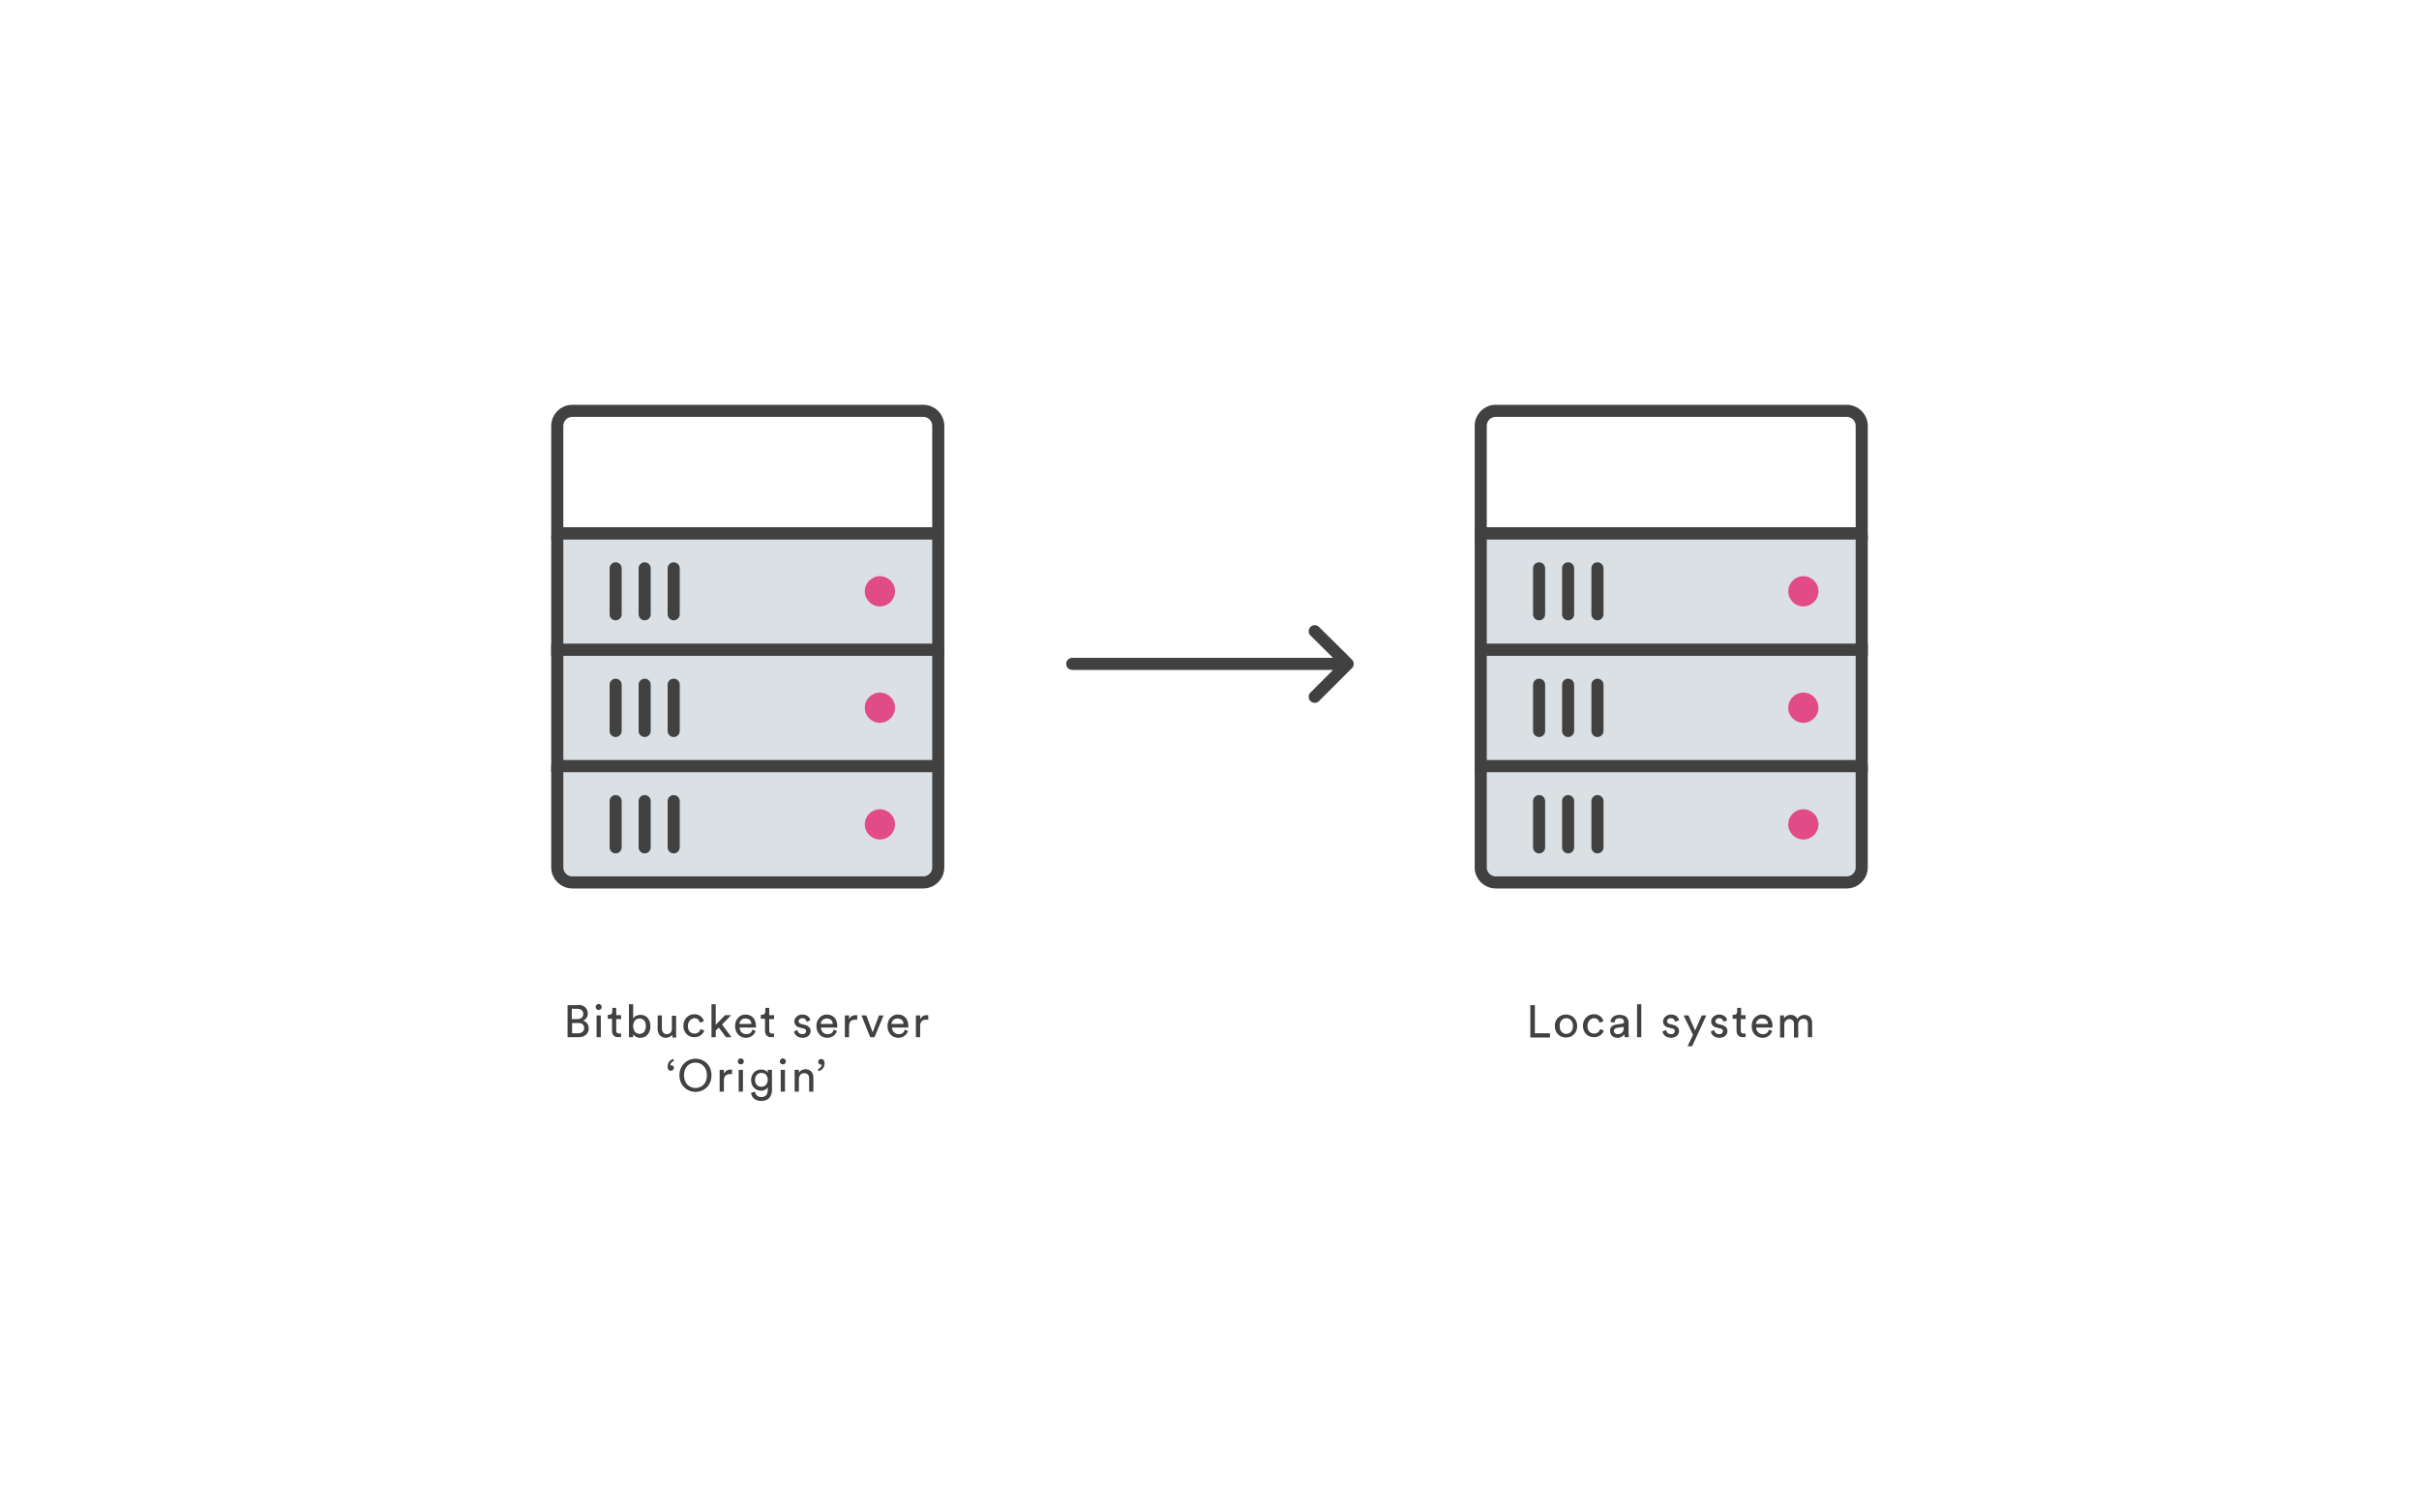
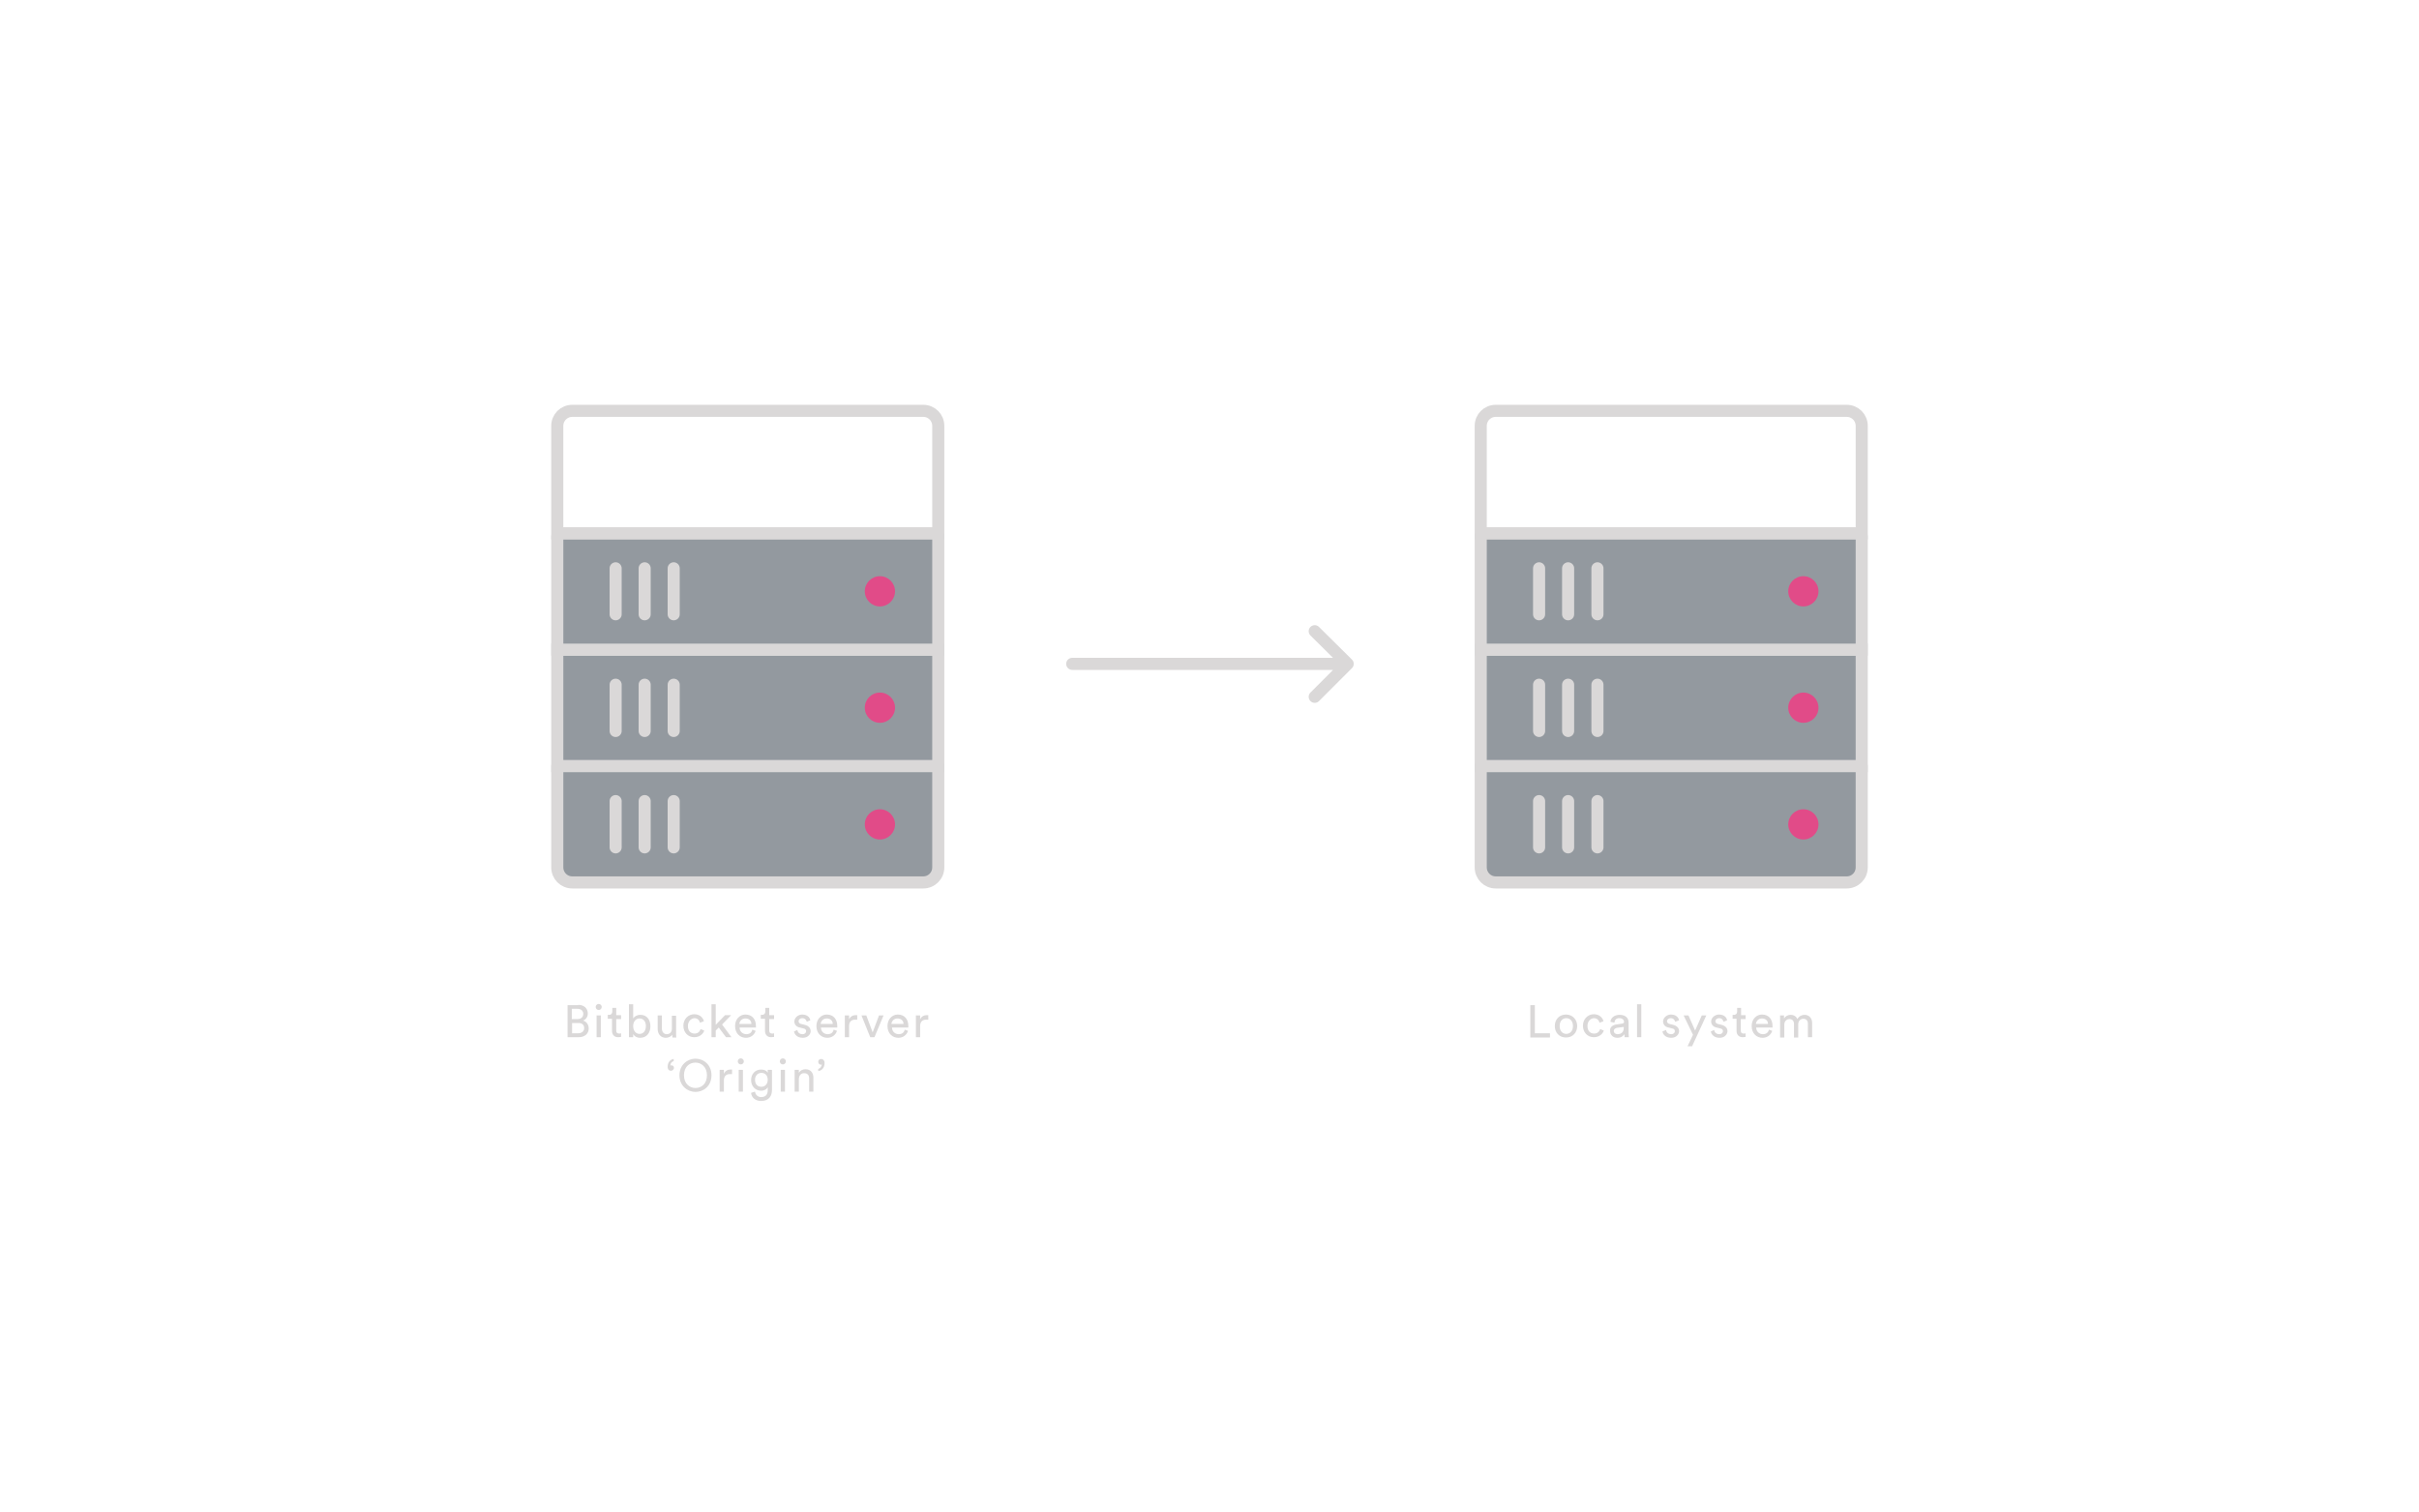
<svg xmlns="http://www.w3.org/2000/svg" id="Layer_1" viewBox="0 0 800 500">
-   <style>.st0{fill:#DBE0E4;stroke:#414141;stroke-width:4;stroke-linecap:round;stroke-linejoin:round;stroke-miterlimit:10;} .st1{fill:#DBE0E4;stroke:#414141;stroke-width:4;stroke-miterlimit:10;} .st2{fill:none;stroke:#414141;stroke-width:4;stroke-linecap:round;stroke-miterlimit:10;} .st3{fill:none;stroke:#414141;stroke-width:4;stroke-miterlimit:10;} .st4{fill:#E14B88;} .st5{fill:none;stroke:#414141;stroke-width:4;stroke-linecap:round;stroke-linejoin:round;stroke-miterlimit:10;} .st6{fill:#414141;}</style>
+   <style>
+ .st0 {
+   fill: #93999f;
+   stroke: #dad8d8;
+   stroke-width: 4;
+   stroke-linecap: round;
+   stroke-linejoin: round;
+   stroke-miterlimit: 10;
+ }
+ .st1 {
+   fill: #93999f;
+   stroke: #dad8d8;
+   stroke-width: 4;
+   stroke-miterlimit: 10;
+ }
+ .st2 {
+   fill: none;
+   stroke: #dad8d8;
+   stroke-width: 4;
+   stroke-linecap: round;
+   stroke-miterlimit: 10;
+ }
+ .st3 {
+   fill: none;
+   stroke: #dad8d8;
+   stroke-width: 4;
+   stroke-miterlimit: 10;
+ }
+ .st4 {
+   fill: #e14b88;
+ }
+ .st5 {
+   fill: none;
+   stroke: #dad8d8;
+   stroke-width: 4;
+   stroke-linecap: round;
+   stroke-linejoin: round;
+   stroke-miterlimit: 10;
+ }
+ .st6 {
+   fill: #dad8d8;
+ }
+ </style>
  <path class="st0" d="M610.7,291.9h-116c-2.8,0-5-2.2-5-5v-33.5h126v33.5C615.7,289.7,613.5,291.9,610.7,291.9z" />
  <path class="st1" d="M489.7 214.9H615.7V253.4H489.7z" />
  <path class="st2" d="M509 226.5L509 241.8" />
  <path class="st2" d="M528.3 226.5L528.3 241.8" />
  <path class="st2" d="M518.6 226.5L518.6 241.8" />
  <path class="st1" d="M615.7,214.9h-126v-37.5c0-0.6,0.4-1,1-1h124c0.6,0,1,0.4,1,1V214.9z" />
  <path class="st3" d="M494.7,135.9h116c2.8,0,5,2.2,5,5v35.5h-126v-35.5C489.7,138.1,491.9,135.9,494.7,135.9z" />
  <circle class="st4" cx="596.4" cy="272.7" r="5" />
  <path class="st2" d="M509 265L509 280.3" />
  <path class="st2" d="M528.3 265L528.3 280.3" />
  <path class="st2" d="M518.6 265L518.6 280.3" />
  <circle class="st4" cx="596.4" cy="234.1" r="5" />
  <path class="st2" d="M509 188L509 203.2" />
  <path class="st2" d="M528.3 188L528.3 203.2" />
  <path class="st2" d="M518.6 188L518.6 203.2" />
  <circle class="st4" cx="596.4" cy="195.6" r="5" />
  <path class="st5" d="M443.8,219.6h-89.2 M434.8,208.8l10.9,10.8l-10.9,10.9" />
  <path class="st6" d="M191.2,332.4c2,0,3.2,1.2,3.2,2.9c0,1.1-0.7,2-1.6,2.3c1.2,0.3,1.9,1.4,1.9,2.6c0,1.7-1.3,2.9-3.3,2.9h-3.7 v-10.6H191.2z M191,337.1c1.2,0,1.9-0.7,1.9-1.7c0-1-0.7-1.7-2-1.7h-1.8v3.4H191z M191.2,341.8c1.2,0,2-0.7,2-1.7 c0-1-0.6-1.7-1.9-1.7h-2.1v3.4H191.2z" />
  <path class="st6" d="M198,332.1c0.6,0,1,0.5,1,1c0,0.6-0.5,1-1,1c-0.6,0-1-0.5-1-1C197,332.5,197.5,332.1,198,332.1z M197.3,343.1 v-7.2h1.4v7.2H197.3z" />
  <path class="st6" d="M203.8,335.8h1.6v1.3h-1.6v3.8c0,0.7,0.3,1,1,1c0.2,0,0.4,0,0.6-0.1v1.2c-0.1,0-0.5,0.1-1,0.1 c-1.2,0-2-0.8-2-2.1v-4H201v-1.3h0.4c0.8,0,1.1-0.5,1.1-1.1v-1.2h1.3V335.8z" />
  <path class="st6" d="M208,343.1v-10.9h1.4v4.7c0.3-0.6,1.2-1.2,2.4-1.2c2.2,0,3.3,1.7,3.3,3.8c0,2.1-1.2,3.8-3.4,3.8 c-1.1,0-1.9-0.5-2.3-1.2v1H208z M211.5,336.9c-1.2,0-2.1,1-2.1,2.5c0,1.6,0.9,2.6,2.1,2.6c1.3,0,2.1-1,2.1-2.6 C213.6,337.9,212.8,336.9,211.5,336.9z" />
  <path class="st6" d="M220.2,343.3c-1.7,0-2.7-1.3-2.7-2.9v-4.5h1.4v4.3c0,1,0.5,1.9,1.6,1.9c1.1,0,1.7-0.8,1.7-1.8v-4.3h1.4v5.9 c0,0.6,0,1.1,0.1,1.3h-1.3c0-0.2-0.1-0.6-0.1-0.9C221.9,342.9,221,343.3,220.2,343.3z" />
  <path class="st6" d="M227.5,339.4c0,1.7,1,2.5,2.2,2.5c1.3,0,1.8-0.9,2-1.5l1.2,0.5c-0.3,1-1.4,2.2-3.3,2.2 c-2.1,0-3.6-1.6-3.6-3.8c0-2.2,1.6-3.8,3.6-3.8c1.9,0,2.9,1.2,3.2,2.3l-1.3,0.5c-0.2-0.7-0.7-1.5-1.9-1.5 C228.6,336.9,227.5,337.8,227.5,339.4z" />
  <path class="st6" d="M238.8,338.9l3.1,4.2h-1.8l-2.4-3.2l-1,1v2.2h-1.4v-10.9h1.4v6.8l3.1-3.2h2L238.8,338.9z" />
  <path class="st6" d="M249.9,341c-0.4,1.3-1.6,2.3-3.2,2.3c-1.9,0-3.6-1.4-3.6-3.9c0-2.3,1.6-3.8,3.4-3.8c2.2,0,3.5,1.5,3.5,3.8 c0,0.2,0,0.4,0,0.5h-5.4c0,1.3,1,2.2,2.2,2.2c1.2,0,1.8-0.6,2-1.5L249.9,341z M248.5,338.7c0-1-0.7-1.8-2-1.8 c-1.2,0-1.9,0.9-2,1.8H248.5z" />
  <path class="st6" d="M254.4,335.8h1.6v1.3h-1.6v3.8c0,0.7,0.3,1,1,1c0.2,0,0.4,0,0.6-0.1v1.2c-0.1,0-0.5,0.1-1,0.1 c-1.2,0-2-0.8-2-2.1v-4h-1.4v-1.3h0.4c0.8,0,1.1-0.5,1.1-1.1v-1.2h1.3V335.8z" />
  <path class="st6" d="M263.7,340.7c0.1,0.8,0.7,1.4,1.7,1.4c0.8,0,1.2-0.5,1.2-1c0-0.5-0.3-0.8-0.9-0.9l-1.2-0.3 c-1.1-0.2-1.8-1-1.8-2c0-1.2,1.2-2.3,2.6-2.3c2,0,2.6,1.3,2.7,1.9l-1.2,0.5c-0.1-0.4-0.4-1.2-1.5-1.2c-0.7,0-1.2,0.5-1.2,1 c0,0.4,0.3,0.8,0.8,0.9l1.2,0.3c1.3,0.3,2,1.1,2,2.1c0,1-0.9,2.2-2.6,2.2c-2,0-2.8-1.3-2.9-2.1L263.7,340.7z" />
  <path class="st6" d="M276.8,341c-0.4,1.3-1.6,2.3-3.2,2.3c-1.9,0-3.6-1.4-3.6-3.9c0-2.3,1.6-3.8,3.4-3.8c2.2,0,3.5,1.5,3.5,3.8 c0,0.2,0,0.4,0,0.5h-5.4c0,1.3,1,2.2,2.2,2.2c1.2,0,1.8-0.6,2-1.5L276.8,341z M275.4,338.7c0-1-0.7-1.8-2-1.8 c-1.2,0-1.9,0.9-2,1.8H275.4z" />
  <path class="st6" d="M283.4,337.3c-0.2,0-0.4,0-0.6,0c-1.2,0-2,0.6-2,2.2v3.6h-1.4v-7.2h1.4v1.3c0.5-1.1,1.4-1.4,2.2-1.4 c0.2,0,0.4,0,0.5,0V337.3z" />
  <path class="st6" d="M289.2,343.1h-1.4l-2.9-7.2h1.6l2.1,5.6l2.1-5.6h1.5L289.2,343.1z" />
  <path class="st6" d="M300.3,341c-0.4,1.3-1.6,2.3-3.2,2.3c-1.9,0-3.6-1.4-3.6-3.9c0-2.3,1.6-3.8,3.4-3.8c2.2,0,3.5,1.5,3.5,3.8 c0,0.2,0,0.4,0,0.5h-5.4c0,1.3,1,2.2,2.2,2.2c1.2,0,1.8-0.6,2-1.5L300.3,341z M298.8,338.7c0-1-0.7-1.8-2-1.8 c-1.2,0-1.9,0.9-2,1.8H298.8z" />
  <path class="st6" d="M306.9,337.3c-0.2,0-0.4,0-0.6,0c-1.2,0-2,0.6-2,2.2v3.6h-1.4v-7.2h1.4v1.3c0.5-1.1,1.4-1.4,2.2-1.4 c0.2,0,0.4,0,0.5,0V337.3z" />
  <path class="st6" d="M221.9,354.2c-0.6,0-1.1-0.4-1.1-1.3c0-1.8,1.2-2.5,2-2.6v0.7c-0.7,0.2-1.1,0.8-1.1,1.5c0,0,0.2-0.1,0.3-0.1 c0.5,0,0.9,0.3,0.9,0.9C222.8,353.8,222.4,354.2,221.9,354.2z" />
  <path class="st6" d="M230,350.2c2.7,0,5.3,2,5.3,5.5c0,3.6-2.7,5.5-5.3,5.5s-5.3-2-5.3-5.5C224.7,352.2,227.4,350.2,230,350.2z M230,359.9c2,0,3.8-1.4,3.8-4.2c0-2.8-1.9-4.2-3.8-4.2c-2,0-3.8,1.4-3.8,4.2C226.2,358.5,228.1,359.9,230,359.9z" />
  <path class="st6" d="M242,355.3c-0.2,0-0.4,0-0.6,0c-1.2,0-2,0.6-2,2.2v3.6H238v-7.2h1.4v1.3c0.5-1.1,1.4-1.4,2.2-1.4 c0.2,0,0.4,0,0.5,0V355.3z" />
  <path class="st6" d="M245,350.1c0.6,0,1,0.5,1,1c0,0.6-0.5,1-1,1c-0.6,0-1-0.5-1-1C244,350.5,244.4,350.1,245,350.1z M244.3,361.1 v-7.2h1.4v7.2H244.3z" />
  <path class="st6" d="M249.7,361.1c0.1,1,0.9,1.8,2,1.8c1.5,0,2.2-0.8,2.2-2.3v-1c-0.3,0.7-1.1,1.2-2.2,1.2c-1.9,0-3.3-1.5-3.3-3.5 c0-2,1.3-3.5,3.3-3.5c1.1,0,1.9,0.4,2.2,1.1v-1h1.4v6.7c0,1.8-0.9,3.6-3.6,3.6c-1.8,0-3.2-1.1-3.3-2.7L249.7,361.1z M253.9,357.2 c0-1.4-0.8-2.3-2.1-2.3c-1.2,0-2.1,0.9-2.1,2.3c0,1.4,0.8,2.3,2.1,2.3C253,359.5,253.9,358.6,253.9,357.2z" />
  <path class="st6" d="M258.9,350.1c0.6,0,1,0.5,1,1c0,0.6-0.5,1-1,1c-0.6,0-1-0.5-1-1C257.9,350.5,258.4,350.1,258.9,350.1z M258.2,361.1v-7.2h1.4v7.2H258.2z" />
  <path class="st6" d="M264.2,361.1h-1.4v-7.2h1.4v1c0.5-0.9,1.4-1.2,2.2-1.2c1.7,0,2.6,1.2,2.6,2.8v4.6h-1.4v-4.3 c0-1-0.4-1.8-1.7-1.8c-1.1,0-1.7,0.9-1.7,2V361.1z" />
  <path class="st6" d="M271.6,350.3c0.6,0,1.1,0.5,1.1,1.3c0,1.9-1.2,2.6-2.1,2.7v-0.7c0.7-0.2,1.1-0.8,1.2-1.5c0,0-0.1,0.1-0.3,0.1 c-0.5,0-0.9-0.4-0.9-1C270.6,350.7,271,350.3,271.6,350.3z" />
  <path class="st6" d="M506.1,343.1v-10.6h1.5v9.3h5v1.4H506.1z" />
  <path class="st6" d="M521.6,339.4c0,2.2-1.5,3.8-3.7,3.8s-3.7-1.6-3.7-3.8c0-2.2,1.5-3.8,3.7-3.8S521.6,337.3,521.6,339.4z M520.2,339.4c0-1.7-1-2.6-2.2-2.6s-2.2,0.9-2.2,2.6c0,1.7,1,2.6,2.2,2.6S520.2,341.1,520.2,339.4z" />
  <path class="st6" d="M525,339.4c0,1.7,1,2.5,2.2,2.5c1.3,0,1.8-0.9,2-1.5l1.2,0.5c-0.3,1-1.4,2.2-3.3,2.2c-2.1,0-3.6-1.6-3.6-3.8 c0-2.2,1.6-3.8,3.6-3.8c1.9,0,2.9,1.2,3.2,2.3l-1.3,0.5c-0.2-0.7-0.7-1.5-1.9-1.5C526,336.9,525,337.8,525,339.4z" />
  <path class="st6" d="M534.5,338.9l2-0.3c0.4-0.1,0.6-0.3,0.6-0.5c0-0.7-0.5-1.3-1.6-1.3c-1,0-1.5,0.6-1.6,1.5l-1.3-0.3 c0.1-1.4,1.4-2.3,3-2.3c2.2,0,3,1.2,3,2.6v3.6c0,0.6,0.1,1,0.1,1.2h-1.4c0-0.2-0.1-0.5-0.1-1c-0.3,0.5-1,1.2-2.3,1.2 c-1.5,0-2.4-1-2.4-2.2C532.3,339.8,533.3,339.1,534.5,338.9z M537,340v-0.3l-2.2,0.3c-0.6,0.1-1.1,0.4-1.1,1.1c0,0.5,0.5,1,1.2,1 C536.1,342.1,537,341.5,537,340z" />
  <path class="st6" d="M541.4,343.1v-10.9h1.4v10.9H541.4z" />
  <path class="st6" d="M551,340.7c0.1,0.8,0.7,1.4,1.7,1.4c0.8,0,1.2-0.5,1.2-1c0-0.5-0.3-0.8-0.9-0.9l-1.2-0.3 c-1.1-0.2-1.8-1-1.8-2c0-1.2,1.2-2.3,2.6-2.3c2,0,2.6,1.3,2.7,1.9L554,338c-0.1-0.4-0.4-1.2-1.5-1.2c-0.7,0-1.2,0.5-1.2,1 c0,0.4,0.3,0.8,0.8,0.9l1.2,0.3c1.3,0.3,2,1.1,2,2.1c0,1-0.9,2.2-2.6,2.2c-2,0-2.8-1.3-2.9-2.1L551,340.7z" />
  <path class="st6" d="M558.1,346.1l1.8-3.8l-3.1-6.4h1.6l2.2,5l2.2-5h1.5l-4.7,10.2H558.1z" />
  <path class="st6" d="M566.9,340.7c0.1,0.8,0.7,1.4,1.7,1.4c0.8,0,1.2-0.5,1.2-1c0-0.5-0.3-0.8-0.9-0.9l-1.2-0.3 c-1.1-0.2-1.8-1-1.8-2c0-1.2,1.2-2.3,2.6-2.3c2,0,2.6,1.3,2.7,1.9l-1.2,0.5c-0.1-0.4-0.4-1.2-1.5-1.2c-0.7,0-1.2,0.5-1.2,1 c0,0.4,0.3,0.8,0.8,0.9l1.2,0.3c1.3,0.3,2,1.1,2,2.1c0,1-0.9,2.2-2.6,2.2c-2,0-2.8-1.3-2.9-2.1L566.9,340.7z" />
  <path class="st6" d="M575.7,335.8h1.6v1.3h-1.6v3.8c0,0.7,0.3,1,1,1c0.2,0,0.4,0,0.6-0.1v1.2c-0.1,0-0.5,0.1-1,0.1 c-1.2,0-2-0.8-2-2.1v-4H573v-1.3h0.4c0.8,0,1.1-0.5,1.1-1.1v-1.2h1.3V335.8z" />
  <path class="st6" d="M586.1,341c-0.4,1.3-1.6,2.3-3.2,2.3c-1.9,0-3.6-1.4-3.6-3.9c0-2.3,1.6-3.8,3.4-3.8c2.2,0,3.5,1.5,3.5,3.8 c0,0.2,0,0.4,0,0.5h-5.4c0,1.3,1,2.2,2.2,2.2c1.2,0,1.8-0.6,2-1.5L586.1,341z M584.7,338.7c0-1-0.7-1.8-2-1.8 c-1.2,0-1.9,0.9-2,1.8H584.7z" />
  <path class="st6" d="M588.7,343.1v-7.2h1.3v1c0.5-0.8,1.3-1.2,2.2-1.2c0.9,0,1.8,0.4,2.2,1.4c0.6-1,1.5-1.4,2.4-1.4 c1.3,0,2.5,0.9,2.5,2.7v4.7h-1.4v-4.5c0-0.9-0.5-1.6-1.5-1.6c-1,0-1.7,0.8-1.7,1.8v4.4h-1.4v-4.5c0-0.9-0.5-1.6-1.5-1.6 c-1,0-1.7,0.8-1.7,1.8v4.3H588.7z" />
  <path class="st0" d="M305.3,291.9h-116c-2.8,0-5-2.2-5-5v-33.5h126v33.5C310.3,289.7,308.1,291.9,305.3,291.9z" />
  <path class="st1" d="M184.3 214.9H310.3V253.4H184.3z" />
  <path class="st2" d="M203.6 226.5L203.6 241.8" />
  <path class="st2" d="M222.8 226.5L222.8 241.8" />
  <path class="st2" d="M213.2 226.5L213.2 241.8" />
  <path class="st1" d="M310.3,214.9h-126v-37.5c0-0.6,0.4-1,1-1h124c0.6,0,1,0.4,1,1V214.9z" />
  <path class="st3" d="M189.3,135.9h116c2.8,0,5,2.2,5,5v35.5h-126v-35.5C184.3,138.1,186.5,135.9,189.3,135.9z" />
  <circle class="st4" cx="291" cy="272.7" r="5" />
  <path class="st2" d="M203.6 265L203.6 280.3" />
  <path class="st2" d="M222.8 265L222.8 280.3" />
  <path class="st2" d="M213.2 265L213.2 280.3" />
  <circle class="st4" cx="291" cy="234.1" r="5" />
  <path class="st2" d="M203.6 188L203.6 203.2" />
  <path class="st2" d="M222.8 188L222.8 203.2" />
  <path class="st2" d="M213.2 188L213.2 203.2" />
  <circle class="st4" cx="291" cy="195.6" r="5" />
</svg>
